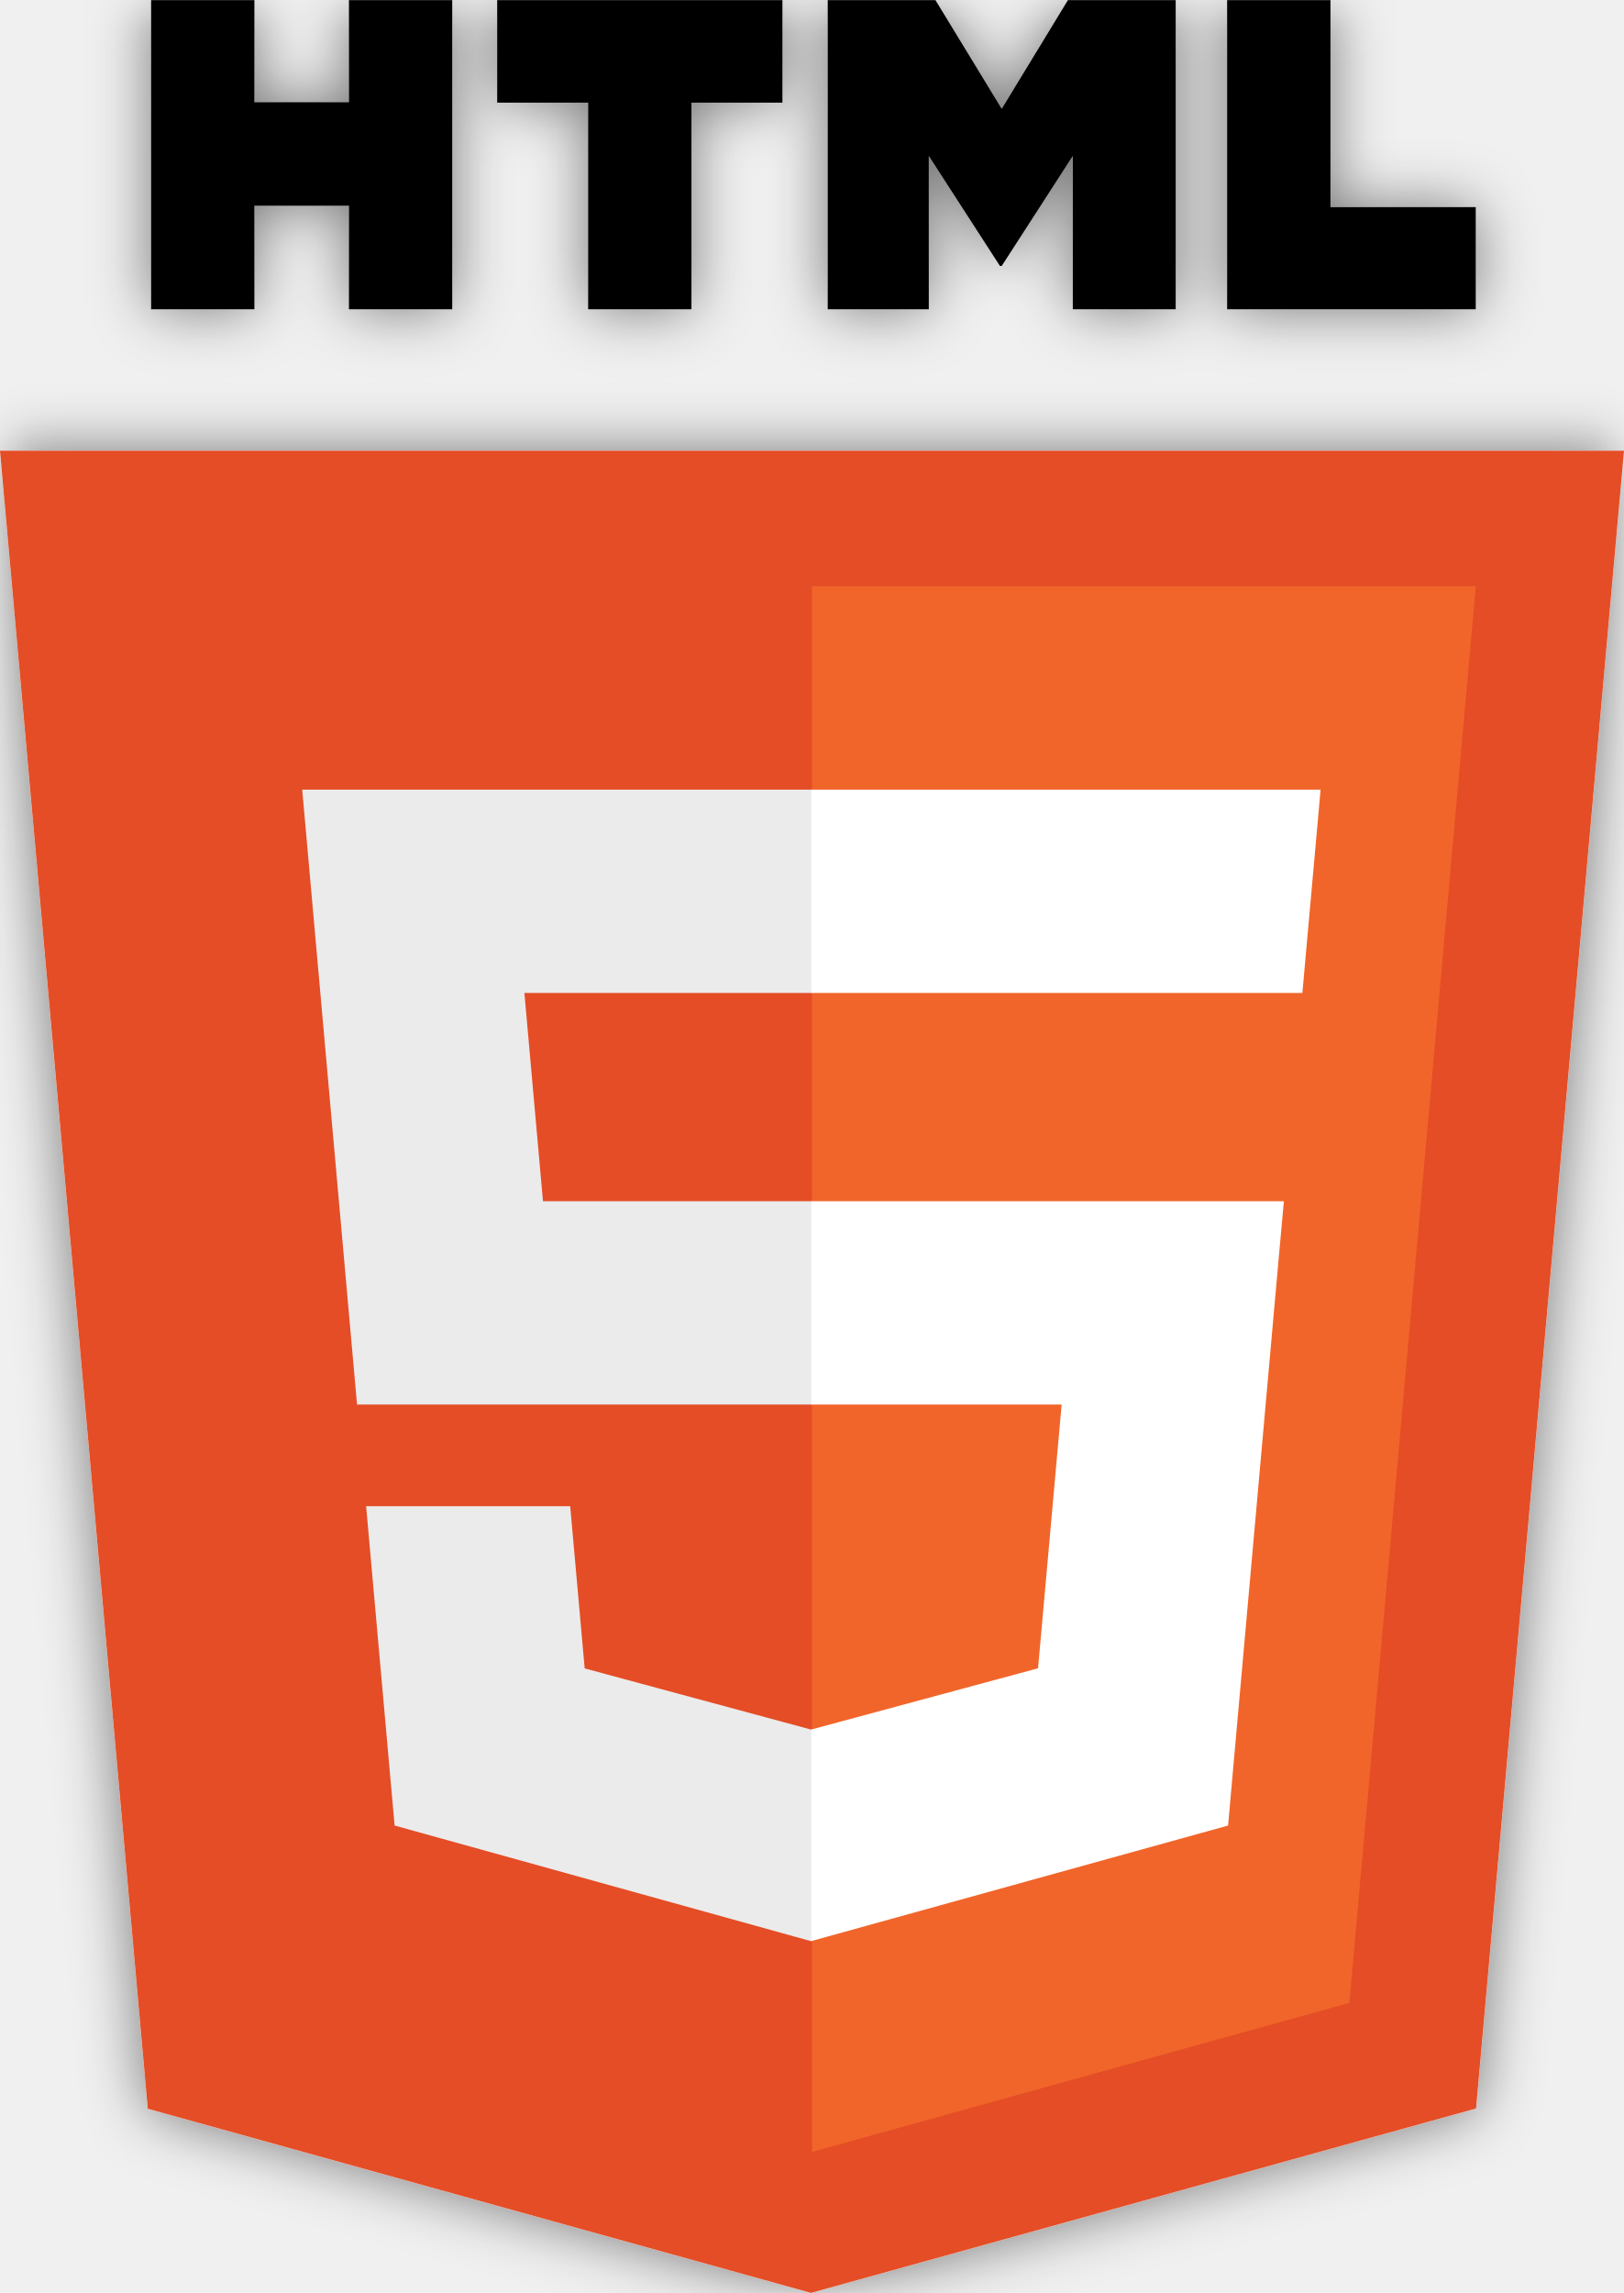
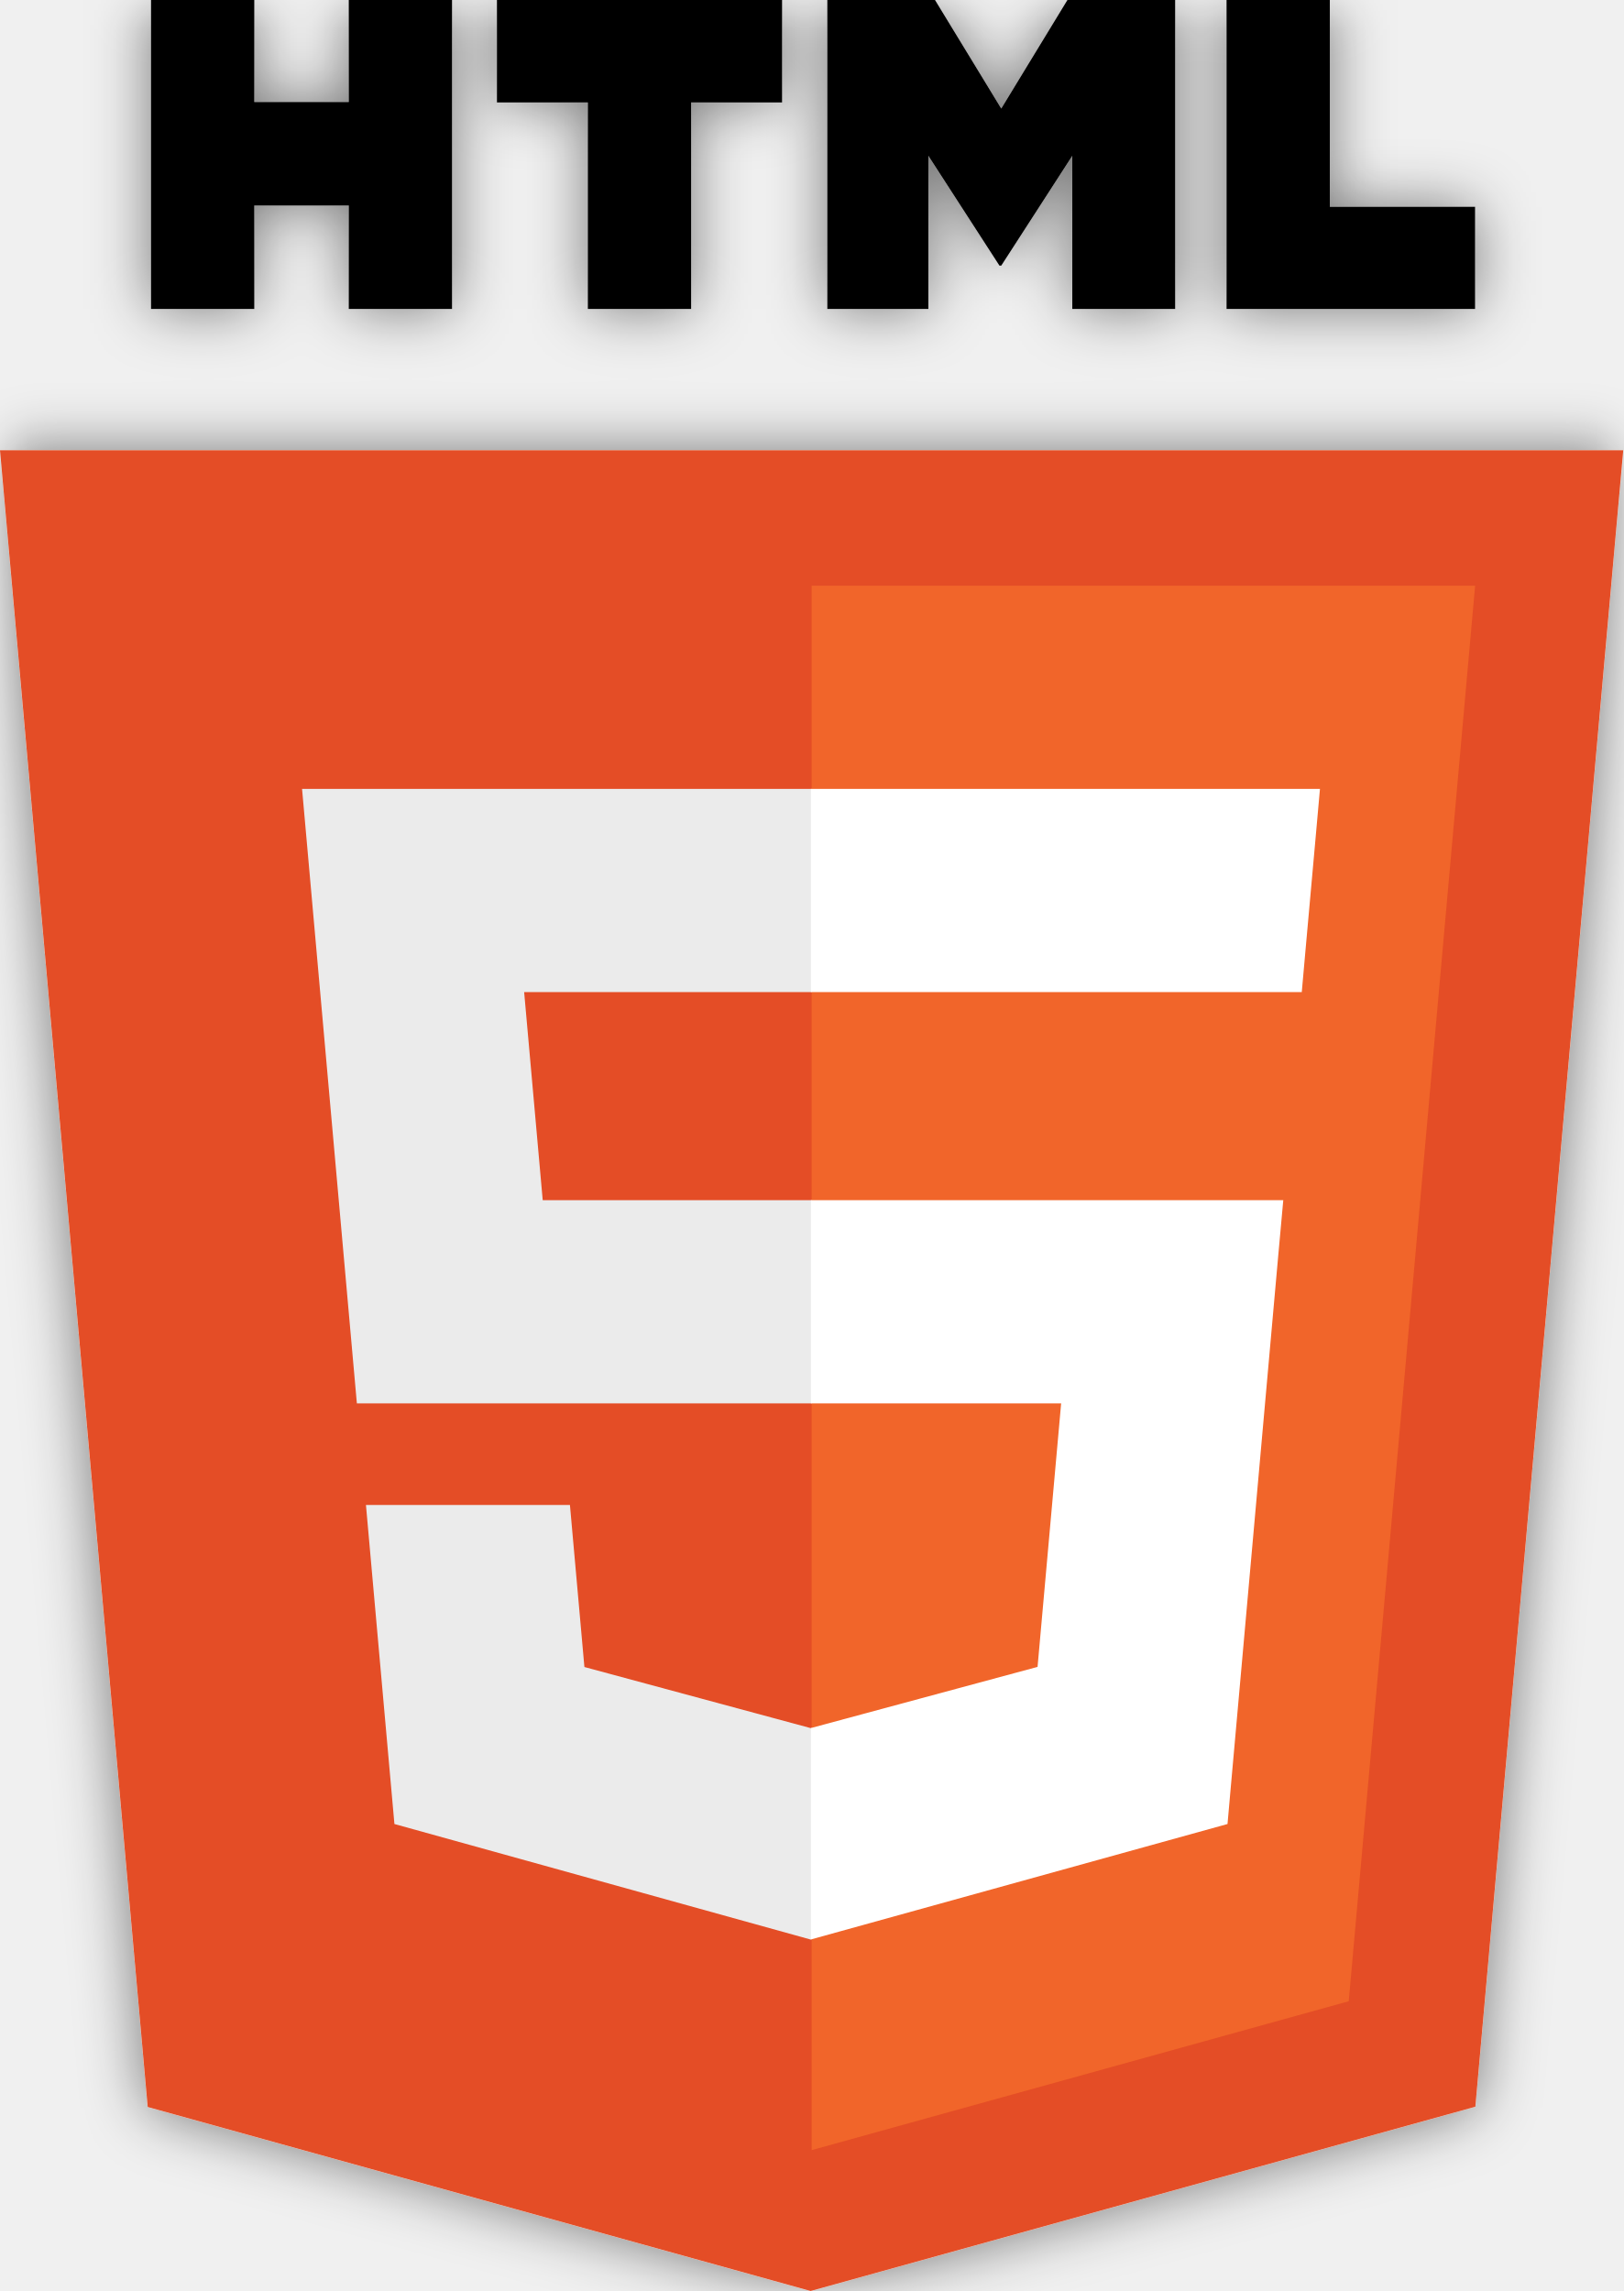
- <svg xmlns="http://www.w3.org/2000/svg" width="1771" height="2500" viewBox="221.807 89.47 440 621.061" enable-background="new 221.807 89.47 440 621.061">
+ <svg xmlns="http://www.w3.org/2000/svg" viewBox="221.807 89.47 440 621.061">
  <filter id="a" width="150%" height="150%" x="-5%" y="-5%">
    <feFlood flood-color="#000" result="floodFill" flood-opacity=".5" />
    <feComposite in="floodFill" in2="SourceAlpha" operator="in" result="coloredAlpha" />
    <feGaussianBlur in="coloredAlpha" result="blur" stdDeviation="8" />
    <feComposite in="blur" in2="SourceGraphic" operator="out" result="maskedOffsetBlur" />
    <feMerge>
      <feMergeNode in="maskedOffsetBlur" />
      <feMergeNode in="SourceGraphic" />
    </feMerge>
  </filter>
  <g filter="url(#a)">
    <path fill="#e44d26" d="M261.849 660.647l-40.042-449.125h440l-40.086 449.054-180.184 49.954z" />
    <path fill="#f16529" d="M441.807 672.348l145.596-40.367 34.258-383.735H441.807z" />
    <path fill="#ebebeb" d="M441.807 414.82h-72.888l-5.035-56.406h77.923V303.33H303.683l1.32 14.778 13.538 151.794h123.266zM441.807 557.876l-.242.066-61.346-16.566-3.922-43.93h-55.294l7.718 86.489 112.834 31.323.252-.071z" />
    <path d="M262.745 89.47h27.992v27.656h25.606V89.47h27.993v83.75h-27.993v-28.044h-25.606v28.044h-27.99l-.002-83.75zM381.149 117.244h-24.642V89.47H433.8v27.774h-24.654v55.976H381.15v-55.976h-.001zM446.065 89.47h29.19l17.955 29.428 17.938-29.428h29.2v83.75h-27.882v-41.512l-19.259 29.778h-.481l-19.272-29.778v41.512h-27.39V89.47zM554.277 89.47h28v56.068h39.368v27.682h-67.368V89.47z" />
    <path fill="#fff" d="M441.617 414.82v55.082h67.83l-6.395 71.44-61.435 16.58v57.307l112.924-31.294.826-9.309 12.946-145.014 1.344-14.792h-14.842zM441.617 303.33v55.084H574.67l1.103-12.382 2.51-27.924 1.318-14.778z" />
  </g>
</svg>
